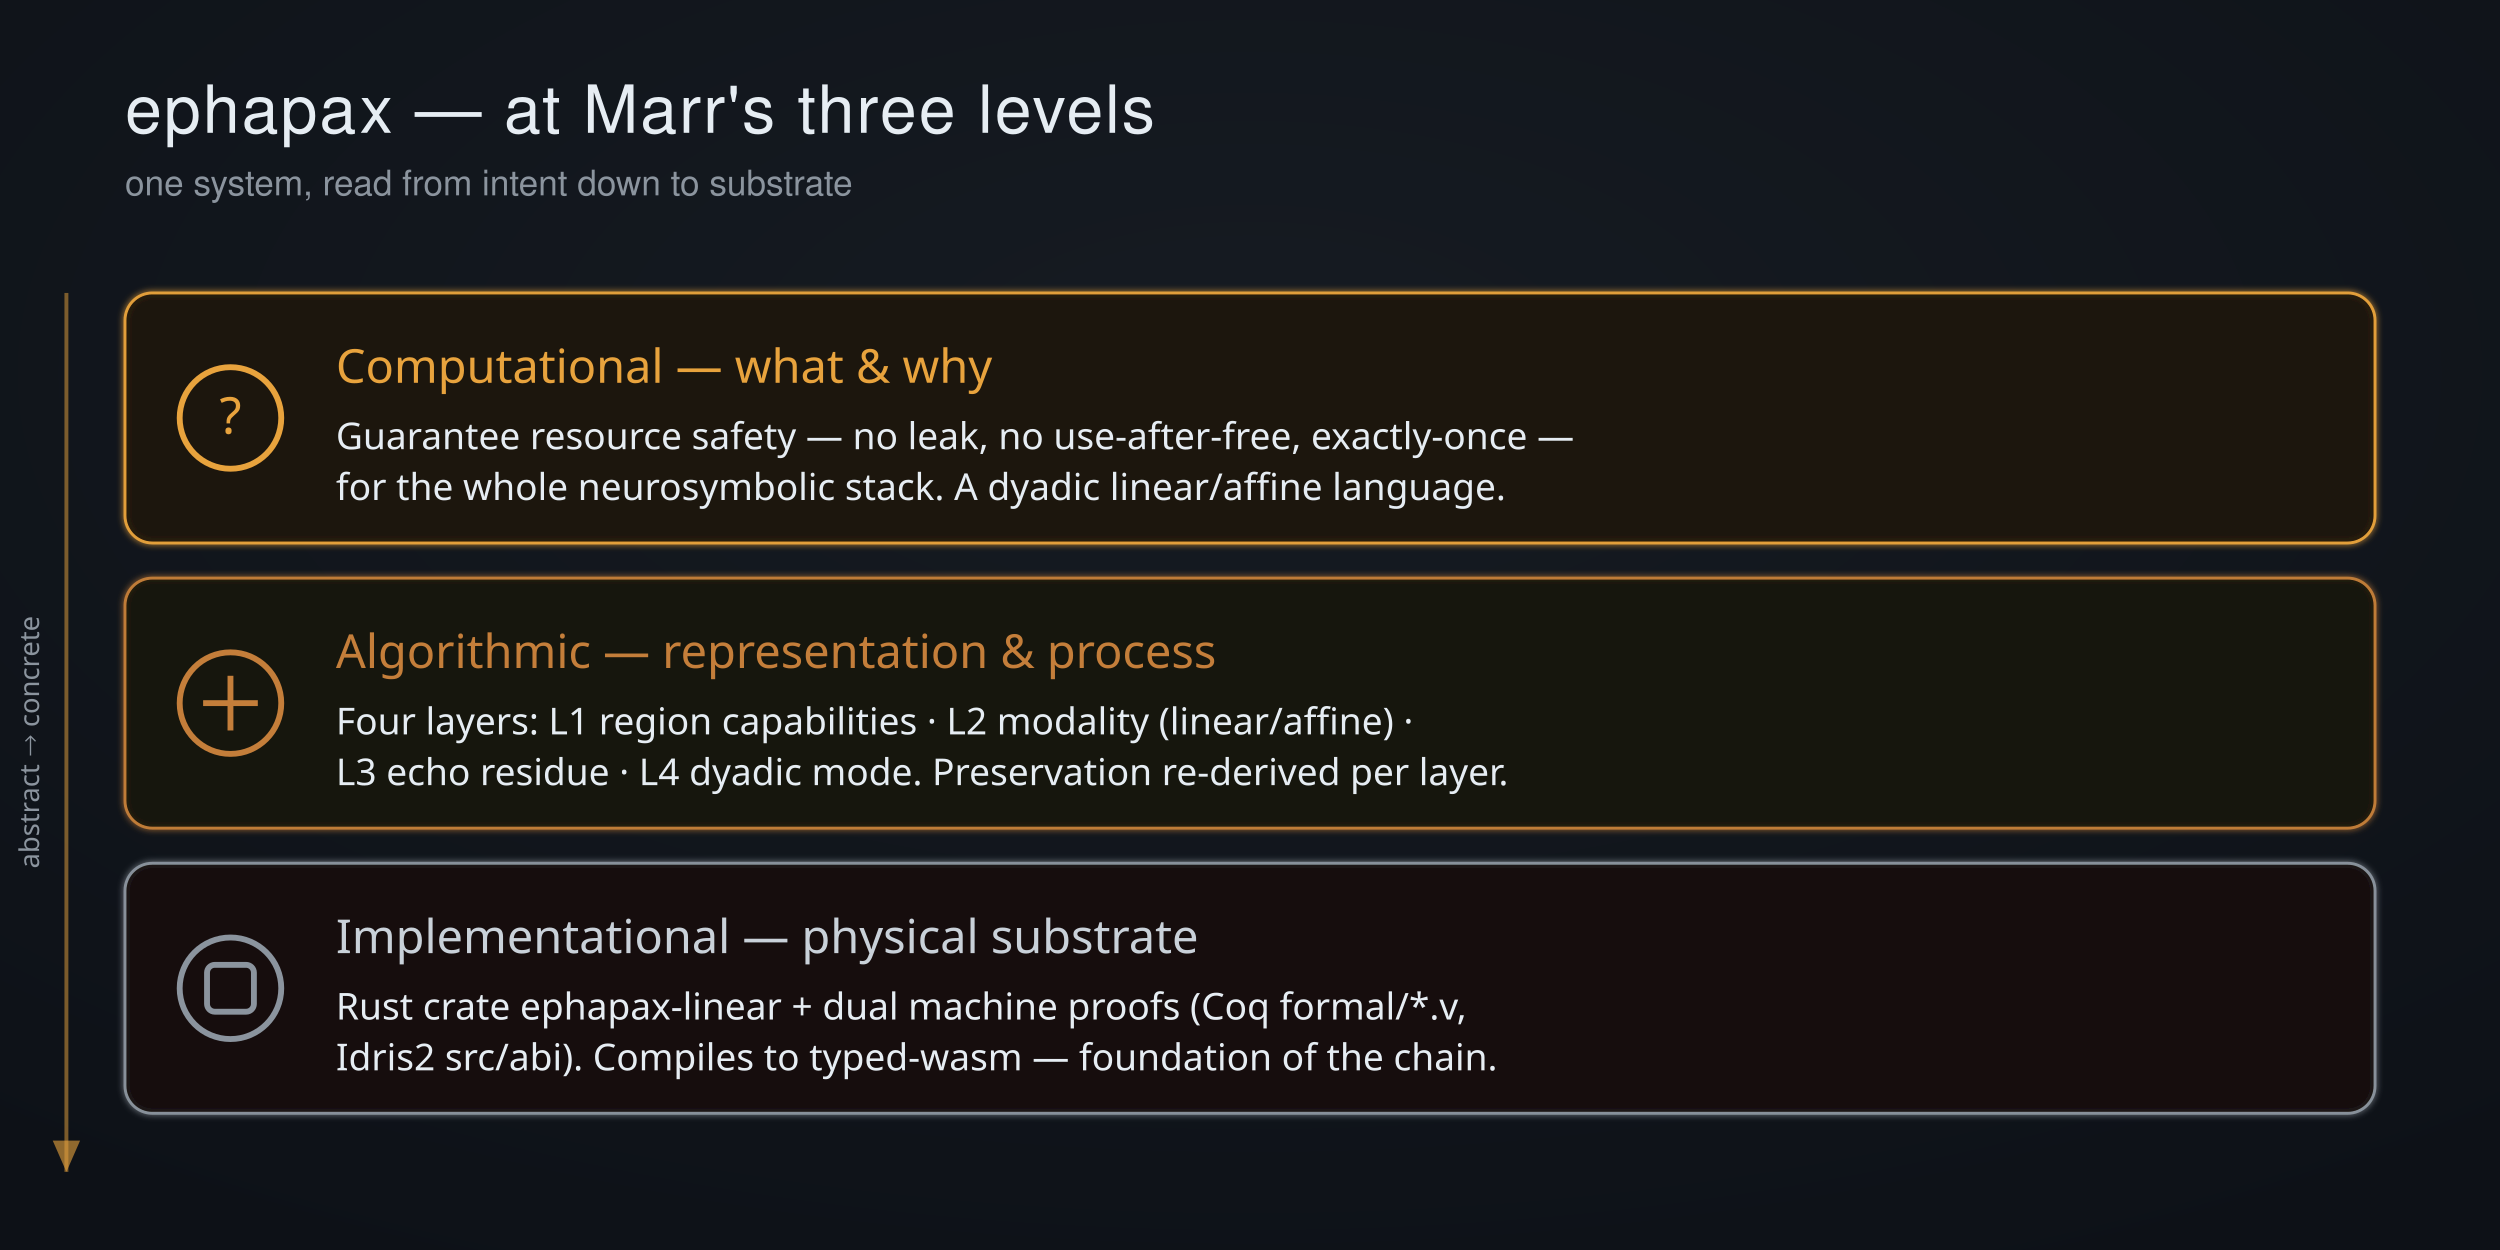
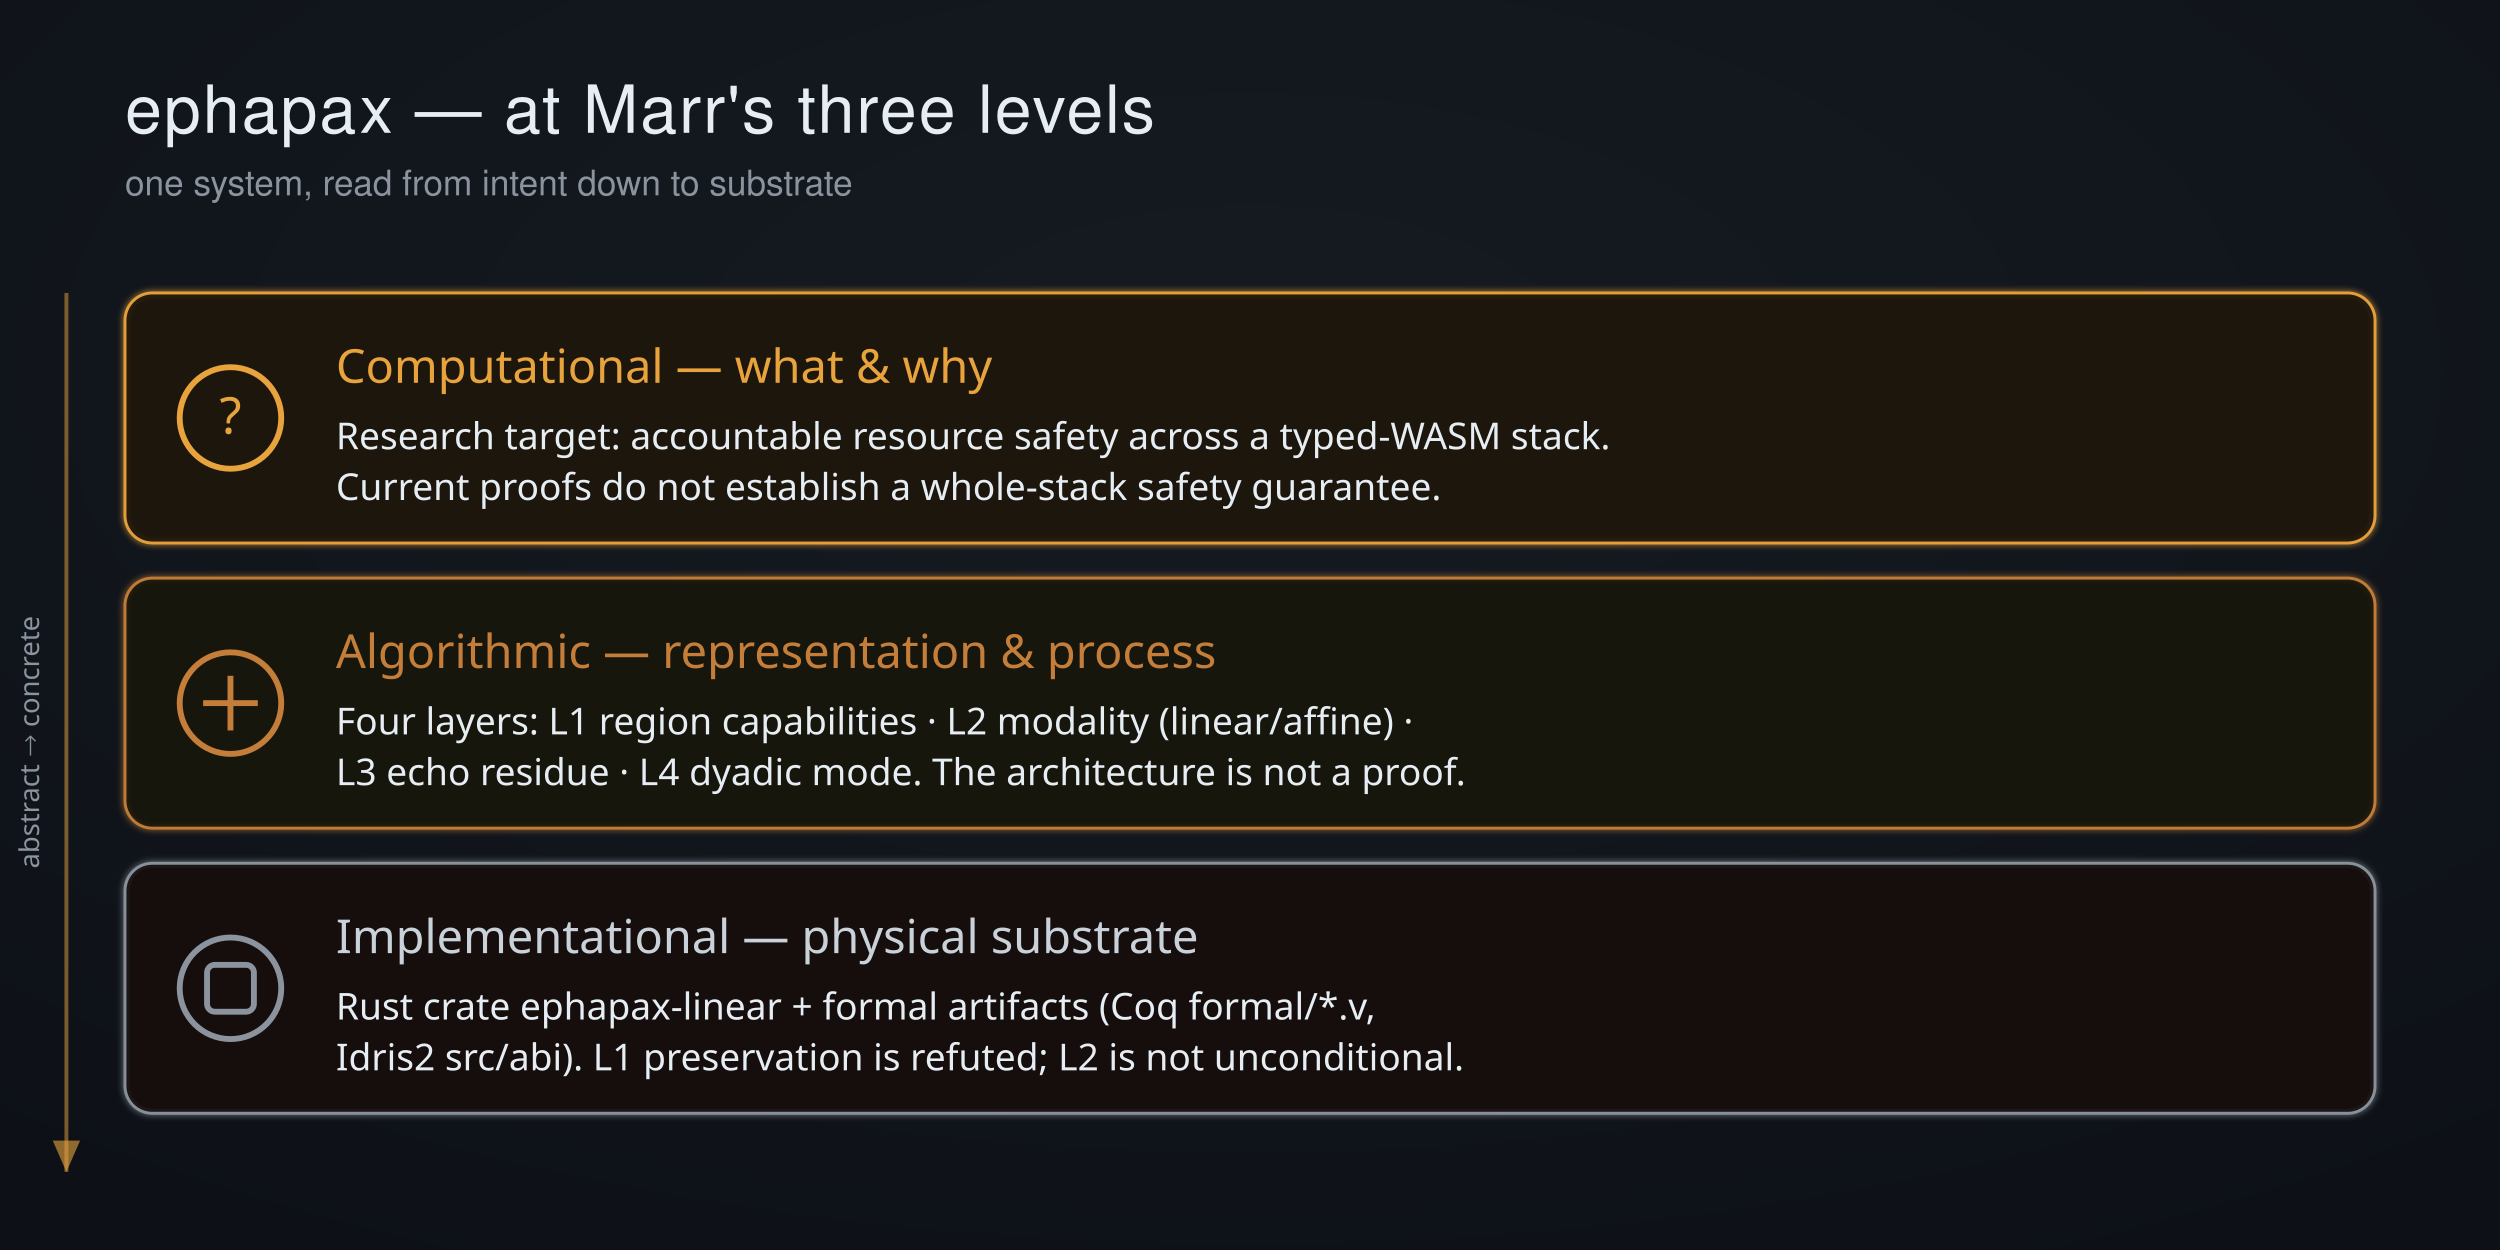
<svg xmlns="http://www.w3.org/2000/svg" viewBox="0 0 1280 640">
  <defs>
    <filter id="soft" width="140%" height="140%" x="-20%" y="-20%">
      <feGaussianBlur in="SourceGraphic" result="b" stdDeviation="1.5" />
      <feMerge>
        <feMergeNode in="b" />
        <feMergeNode in="SourceGraphic" />
      </feMerge>
    </filter>
    <radialGradient id="bg" cx="50%" cy="30%" r="80%">
      <stop offset="0%" stop-color="#161b22" />
      <stop offset="100%" stop-color="#0d1117" />
    </radialGradient>
  </defs>
  <rect width="1280" height="640" fill="url(#bg)" />
  <text x="64" y="68" fill="#e6edf3" font-family="system-ui, -apple-system, 'Segoe UI', Helvetica, Arial, sans-serif" font-size="34" font-weight="300" letter-spacing="1">ephapax — at Marr's three levels</text>
  <text x="64" y="100" fill="#8b949e" font-family="system-ui, -apple-system, 'Segoe UI', Helvetica, Arial, sans-serif" font-size="18" font-weight="300">one system, read from intent down to substrate</text>
  <line x1="34" x2="34" y1="150" y2="600" stroke="#e8a33d" stroke-width="2" opacity=".5" />
  <path fill="#e8a33d" d="M 34,600 l -7,-16 l 14,0 z" opacity=".6" />
  <text x="20" y="380" fill="#8b949e" font-family="system-ui,sans-serif" font-size="14" font-weight="300" text-anchor="middle" transform="rotate(-90 20 380)">abstract → concrete</text>
  <g filter="url(#soft)">
    <rect width="1152" height="128" x="64" y="150" fill="#1b1407" stroke="#e8a33d" stroke-width="1.5" opacity=".95" rx="14" />
  </g>
  <circle cx="118" cy="214" r="26" fill="none" stroke="#e8a33d" stroke-width="3" />
  <text x="118" y="222" fill="#e8a33d" font-family="system-ui,sans-serif" font-size="26" font-weight="300" text-anchor="middle">?</text>
  <text x="172" y="196" fill="#e8a33d" font-family="system-ui,sans-serif" font-size="24" font-weight="400">Computational — what &amp; why</text>
-   <text x="172" y="230" fill="#e6edf3" font-family="system-ui,sans-serif" font-size="19" font-weight="300">Guarantee resource safety — no leak, no use-after-free, exactly-once —</text>
-   <text x="172" y="256" fill="#e6edf3" font-family="system-ui,sans-serif" font-size="19" font-weight="300">for the whole neurosymbolic stack. A dyadic linear/affine language.</text>
+   <text x="172" y="230" fill="#e6edf3" font-family="system-ui,sans-serif" font-size="19" font-weight="300">Research target: accountable resource safety across a typed-WASM stack.</text>
+   <text x="172" y="256" fill="#e6edf3" font-family="system-ui,sans-serif" font-size="19" font-weight="300">Current proofs do not establish a whole-stack safety guarantee.</text>
  <g filter="url(#soft)">
    <rect width="1152" height="128" x="64" y="296" fill="#19130a" stroke="#c47e3a" stroke-width="1.5" opacity=".95" rx="14" />
  </g>
  <circle cx="118" cy="360" r="26" fill="none" stroke="#c47e3a" stroke-width="3" />
  <path stroke="#c47e3a" stroke-width="3" d="M 104,360 h 28 M 118,346 v 28" />
  <text x="172" y="342" fill="#c47e3a" font-family="system-ui,sans-serif" font-size="24" font-weight="400">Algorithmic — representation &amp; process</text>
  <text x="172" y="376" fill="#e6edf3" font-family="system-ui,sans-serif" font-size="19" font-weight="300">Four layers: L1 region capabilities · L2 modality (linear/affine) ·</text>
-   <text x="172" y="402" fill="#e6edf3" font-family="system-ui,sans-serif" font-size="19" font-weight="300">L3 echo residue · L4 dyadic mode. Preservation re-derived per layer.</text>
+   <text x="172" y="402" fill="#e6edf3" font-family="system-ui,sans-serif" font-size="19" font-weight="300">L3 echo residue · L4 dyadic mode. The architecture is not a proof.</text>
  <g filter="url(#soft)">
    <rect width="1152" height="128" x="64" y="442" fill="#15110b" stroke="#8b949e" stroke-width="1.5" opacity=".95" rx="14" />
  </g>
  <circle cx="118" cy="506" r="26" fill="none" stroke="#8b949e" stroke-width="3" />
  <rect width="24" height="24" x="106" y="494" fill="none" stroke="#8b949e" stroke-width="3" rx="4" />
  <text x="172" y="488" fill="#c9d1d9" font-family="system-ui,sans-serif" font-size="24" font-weight="400">Implementational — physical substrate</text>
-   <text x="172" y="522" fill="#e6edf3" font-family="system-ui,sans-serif" font-size="19" font-weight="300">Rust crate ephapax-linear + dual machine proofs (Coq formal/*.v,</text>
-   <text x="172" y="548" fill="#e6edf3" font-family="system-ui,sans-serif" font-size="19" font-weight="300">Idris2 src/abi). Compiles to typed-wasm — foundation of the chain.</text>
+   <text x="172" y="522" fill="#e6edf3" font-family="system-ui,sans-serif" font-size="19" font-weight="300">Rust crate ephapax-linear + formal artifacts (Coq formal/*.v,</text>
+   <text x="172" y="548" fill="#e6edf3" font-family="system-ui,sans-serif" font-size="19" font-weight="300">Idris2 src/abi). L1 preservation is refuted; L2 is not unconditional.</text>
</svg>
